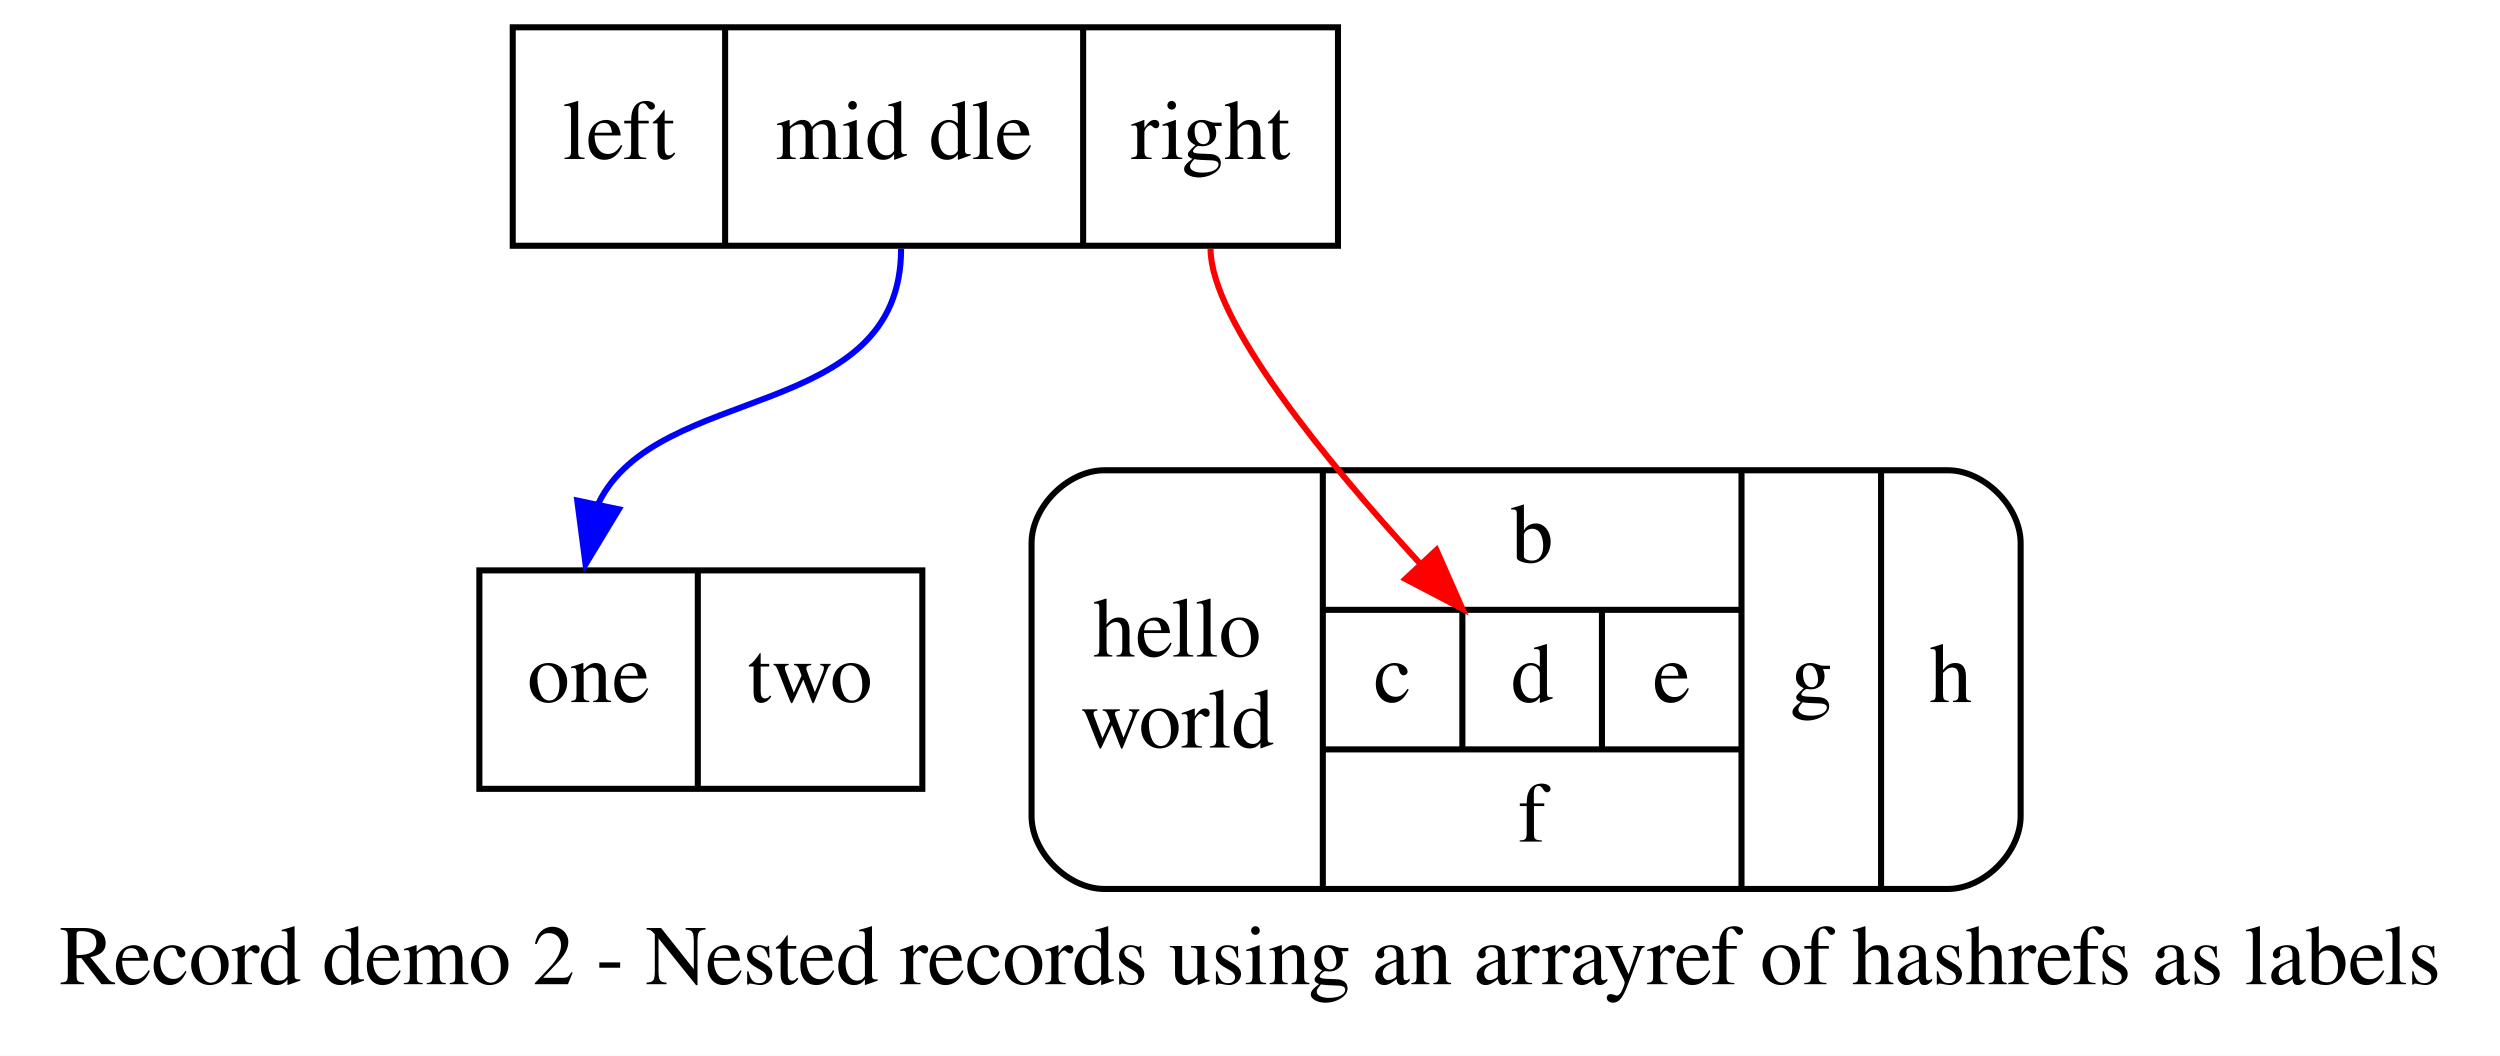
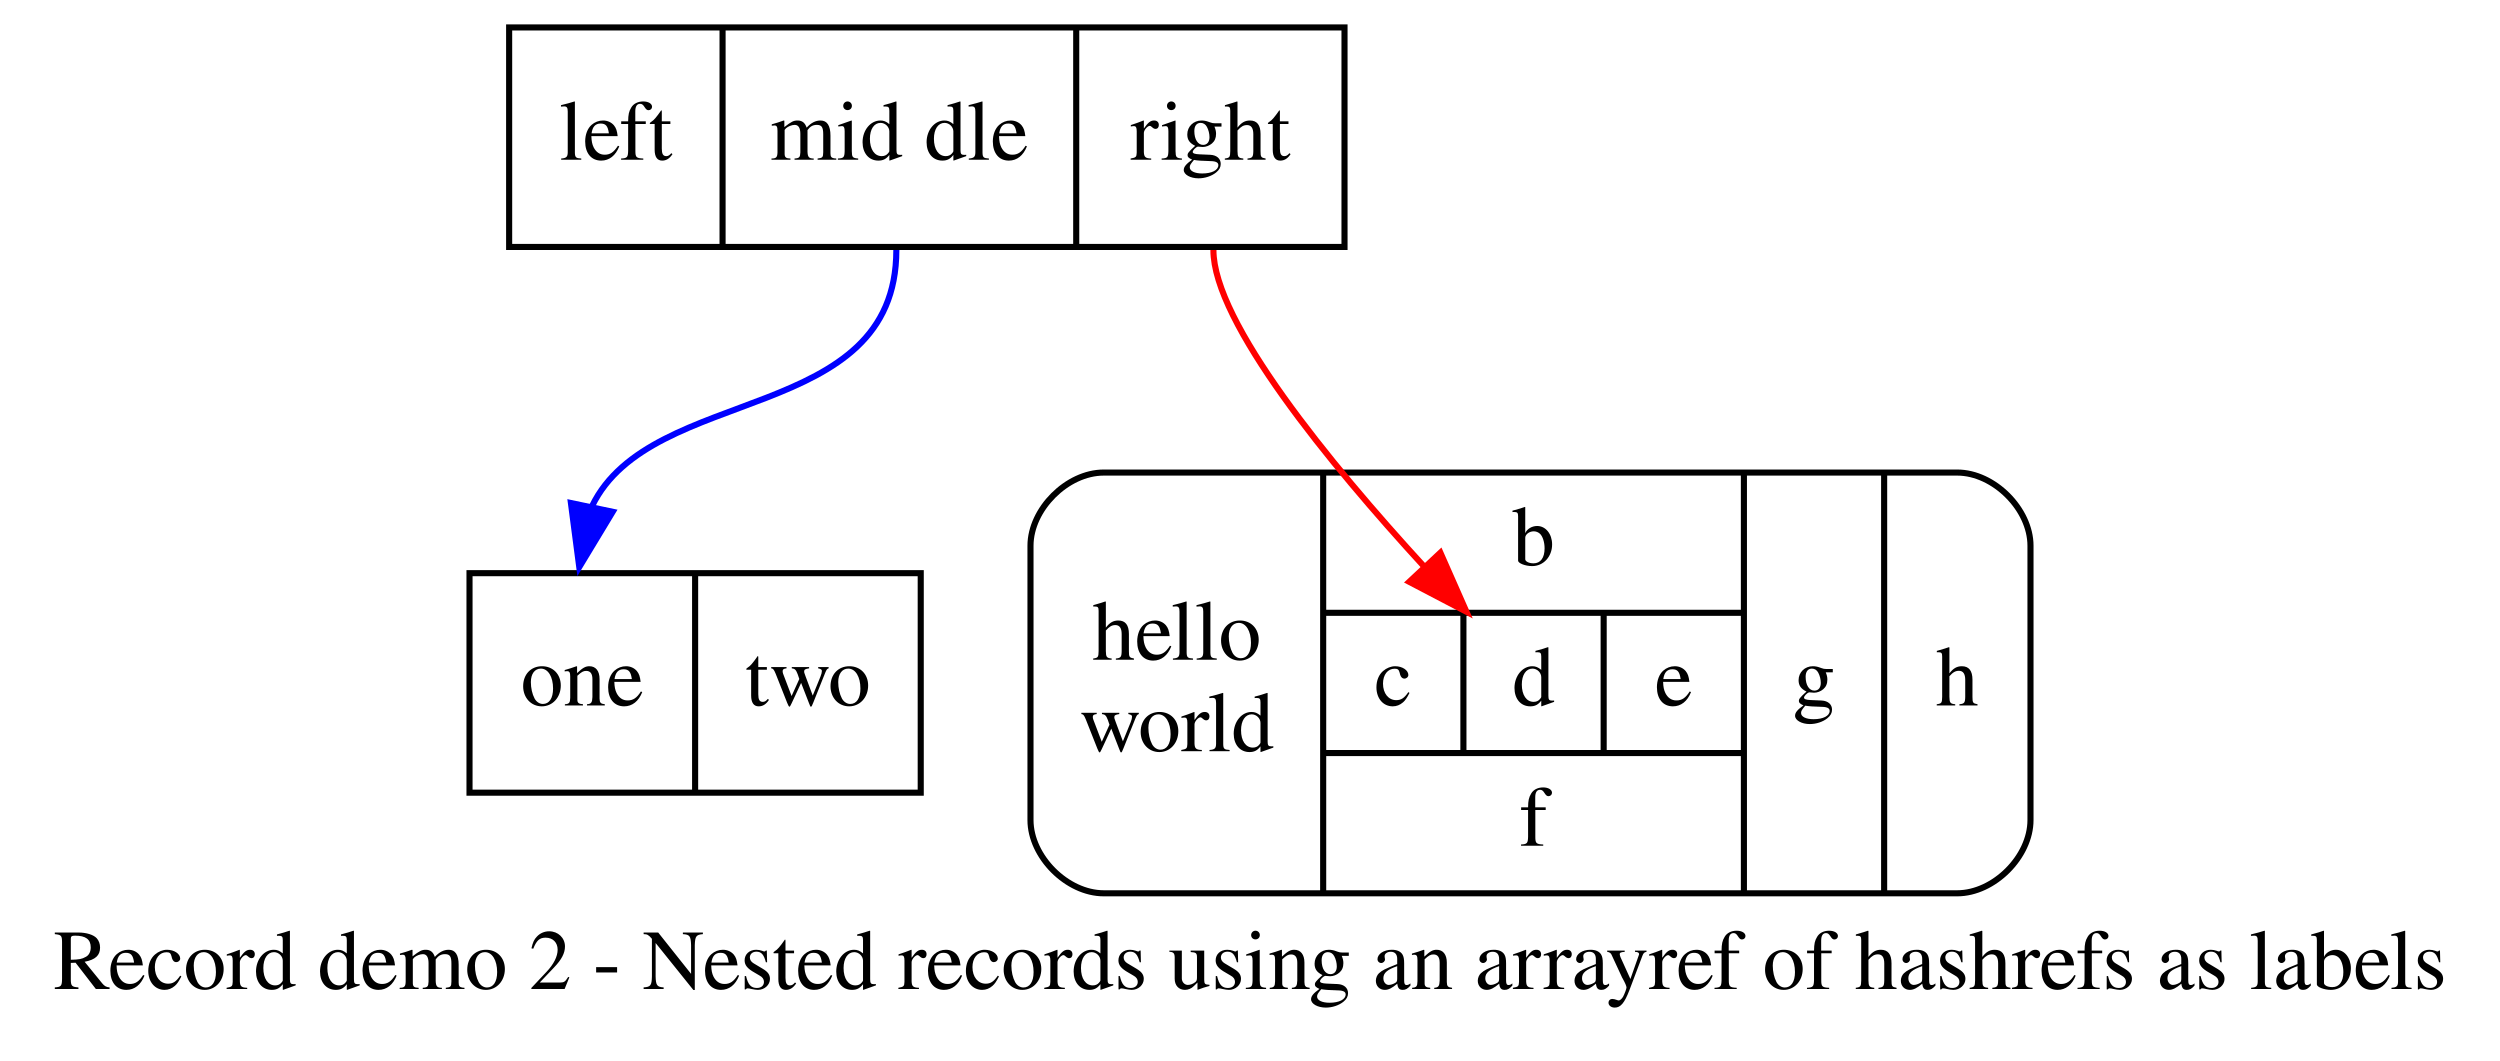
- <svg xmlns="http://www.w3.org/2000/svg" width="412pt" height="174pt" viewBox="0.00 0.00 412.00 174.00">
+ <svg xmlns="http://www.w3.org/2000/svg" width="410pt" height="174pt" viewBox="0.00 0.00 410.00 174.00">
  <g id="graph0" class="graph" transform="scale(1 1) rotate(0) translate(4 170)">
-     <polygon fill="white" stroke="none" points="-4,4 -4,-170 408,-170 408,4 -4,4" />
-     <text text-anchor="middle" x="202" y="-7.8" font-family="Times,serif" font-size="14.00">Record demo 2 - Nested records using an arrayref of hashrefs as labels</text>
+     <polygon fill="white" stroke="none" points="-4,4 -4,-170 406,-170 406,4 -4,4" />
+     <text text-anchor="middle" x="201" y="-7.8" font-family="Times,serif" font-size="14.00">Record demo 2 - Nested records using an arrayref of hashrefs as labels</text>
    <g id="node1" class="node">
-       <polygon fill="none" stroke="black" points="80.5,-129.5 80.5,-165.5 216.5,-165.5 216.5,-129.5 80.5,-129.5" />
-       <text text-anchor="middle" x="98" y="-143.8" font-family="Times,serif" font-size="14.00">left</text>
-       <polyline fill="none" stroke="black" points="115.5,-129.5 115.5,-165.5 " />
-       <text text-anchor="middle" x="145" y="-143.8" font-family="Times,serif" font-size="14.00">mid dle</text>
-       <polyline fill="none" stroke="black" points="174.5,-129.5 174.5,-165.5 " />
-       <text text-anchor="middle" x="195.5" y="-143.8" font-family="Times,serif" font-size="14.00">right</text>
+       <polygon fill="none" stroke="black" points="79.5,-129.5 79.5,-165.5 216.5,-165.5 216.5,-129.5 79.5,-129.5" />
+       <text text-anchor="middle" x="97" y="-143.8" font-family="Times,serif" font-size="14.00">left</text>
+       <polyline fill="none" stroke="black" points="114.5,-129.5 114.5,-165.5 " />
+       <text text-anchor="middle" x="143.5" y="-143.8" font-family="Times,serif" font-size="14.00">mid dle</text>
+       <polyline fill="none" stroke="black" points="172.5,-129.5 172.5,-165.5 " />
+       <text text-anchor="middle" x="194.5" y="-143.8" font-family="Times,serif" font-size="14.00">right</text>
    </g>
    <g id="node2" class="node">
-       <polygon fill="none" stroke="black" points="75,-40 75,-76 148,-76 148,-40 75,-40" />
-       <text text-anchor="middle" x="93" y="-54.3" font-family="Times,serif" font-size="14.00">one</text>
-       <polyline fill="none" stroke="black" points="111,-40 111,-76 " />
-       <text text-anchor="middle" x="129.5" y="-54.3" font-family="Times,serif" font-size="14.00">two</text>
+       <polygon fill="none" stroke="black" points="73,-40 73,-76 147,-76 147,-40 73,-40" />
+       <text text-anchor="middle" x="91.5" y="-54.3" font-family="Times,serif" font-size="14.00">one</text>
+       <polyline fill="none" stroke="black" points="110,-40 110,-76 " />
+       <text text-anchor="middle" x="128.5" y="-54.3" font-family="Times,serif" font-size="14.00">two</text>
    </g>
    <g id="edge1" class="edge">
-       <path fill="none" stroke="blue" d="M144.5,-129C144.5,-100.274 104.331,-107.122 94.603,-87.011" />
-       <polygon fill="blue" stroke="blue" points="97.981,-86.067 92.5,-77 91.13,-87.506 97.981,-86.067" />
+       <path fill="none" stroke="blue" d="M143,-129C143,-100.274 102.831,-107.122 93.103,-87.011" />
+       <polygon fill="blue" stroke="blue" points="96.481,-86.067 91,-77 89.63,-87.506 96.481,-86.067" />
    </g>
    <g id="node3" class="node">
-       <path fill="none" stroke="black" d="M178,-23.5C178,-23.5 317,-23.5 317,-23.5 323,-23.5 329,-29.5 329,-35.5 329,-35.5 329,-80.5 329,-80.5 329,-86.5 323,-92.5 317,-92.5 317,-92.5 178,-92.5 178,-92.5 172,-92.5 166,-86.5 166,-80.5 166,-80.5 166,-35.5 166,-35.5 166,-29.5 172,-23.5 178,-23.5" />
-       <text text-anchor="middle" x="190" y="-61.8" font-family="Times,serif" font-size="14.00">hello</text>
-       <text text-anchor="middle" x="190" y="-46.8" font-family="Times,serif" font-size="14.00">world</text>
-       <polyline fill="none" stroke="black" points="214,-23.5 214,-92.5 " />
-       <text text-anchor="middle" x="248.5" y="-77.3" font-family="Times,serif" font-size="14.00">b</text>
-       <polyline fill="none" stroke="black" points="214,-69.5 283,-69.5 " />
-       <text text-anchor="middle" x="225.5" y="-54.3" font-family="Times,serif" font-size="14.00">c</text>
-       <polyline fill="none" stroke="black" points="237,-46.5 237,-69.5 " />
-       <text text-anchor="middle" x="248.5" y="-54.3" font-family="Times,serif" font-size="14.00">d</text>
-       <polyline fill="none" stroke="black" points="260,-46.5 260,-69.5 " />
-       <text text-anchor="middle" x="271.5" y="-54.3" font-family="Times,serif" font-size="14.00">e</text>
-       <polyline fill="none" stroke="black" points="214,-46.5 283,-46.5 " />
-       <text text-anchor="middle" x="248.5" y="-31.3" font-family="Times,serif" font-size="14.00">f</text>
-       <polyline fill="none" stroke="black" points="283,-23.5 283,-92.5 " />
-       <text text-anchor="middle" x="294.5" y="-54.3" font-family="Times,serif" font-size="14.00">g</text>
-       <polyline fill="none" stroke="black" points="306,-23.5 306,-92.5 " />
-       <text text-anchor="middle" x="317.5" y="-54.3" font-family="Times,serif" font-size="14.00">h</text>
+       <path fill="none" stroke="black" d="M177,-23.5C177,-23.5 317,-23.5 317,-23.5 323,-23.5 329,-29.5 329,-35.5 329,-35.5 329,-80.5 329,-80.5 329,-86.5 323,-92.5 317,-92.5 317,-92.5 177,-92.5 177,-92.5 171,-92.5 165,-86.5 165,-80.5 165,-80.5 165,-35.5 165,-35.5 165,-29.5 171,-23.5 177,-23.5" />
+       <text text-anchor="middle" x="189" y="-61.8" font-family="Times,serif" font-size="14.00">hello</text>
+       <text text-anchor="middle" x="189" y="-46.8" font-family="Times,serif" font-size="14.00">world</text>
+       <polyline fill="none" stroke="black" points="213,-23.5 213,-92.5 " />
+       <text text-anchor="middle" x="247.5" y="-77.3" font-family="Times,serif" font-size="14.00">b</text>
+       <polyline fill="none" stroke="black" points="213,-69.5 282,-69.5 " />
+       <text text-anchor="middle" x="224.5" y="-54.3" font-family="Times,serif" font-size="14.00">c</text>
+       <polyline fill="none" stroke="black" points="236,-46.5 236,-69.5 " />
+       <text text-anchor="middle" x="247.5" y="-54.3" font-family="Times,serif" font-size="14.00">d</text>
+       <polyline fill="none" stroke="black" points="259,-46.5 259,-69.5 " />
+       <text text-anchor="middle" x="270.5" y="-54.3" font-family="Times,serif" font-size="14.00">e</text>
+       <polyline fill="none" stroke="black" points="213,-46.5 282,-46.5 " />
+       <text text-anchor="middle" x="247.5" y="-31.3" font-family="Times,serif" font-size="14.00">f</text>
+       <polyline fill="none" stroke="black" points="282,-23.5 282,-92.5 " />
+       <text text-anchor="middle" x="293.5" y="-54.3" font-family="Times,serif" font-size="14.00">g</text>
+       <polyline fill="none" stroke="black" points="305,-23.5 305,-92.5 " />
+       <text text-anchor="middle" x="317" y="-54.3" font-family="Times,serif" font-size="14.00">h</text>
    </g>
    <g id="edge2" class="edge">
-       <path fill="none" stroke="red" d="M195.5,-129C195.5,-117.169 214.637,-93.92 229.912,-77.247" />
-       <polygon fill="red" stroke="red" points="232.725,-79.364 237,-69.669 227.613,-74.582 232.725,-79.364" />
+       <path fill="none" stroke="red" d="M195,-129C195,-117.169 214.137,-93.92 229.412,-77.247" />
+       <polygon fill="red" stroke="red" points="232.225,-79.364 236.5,-69.669 227.113,-74.582 232.225,-79.364" />
    </g>
  </g>
</svg>
